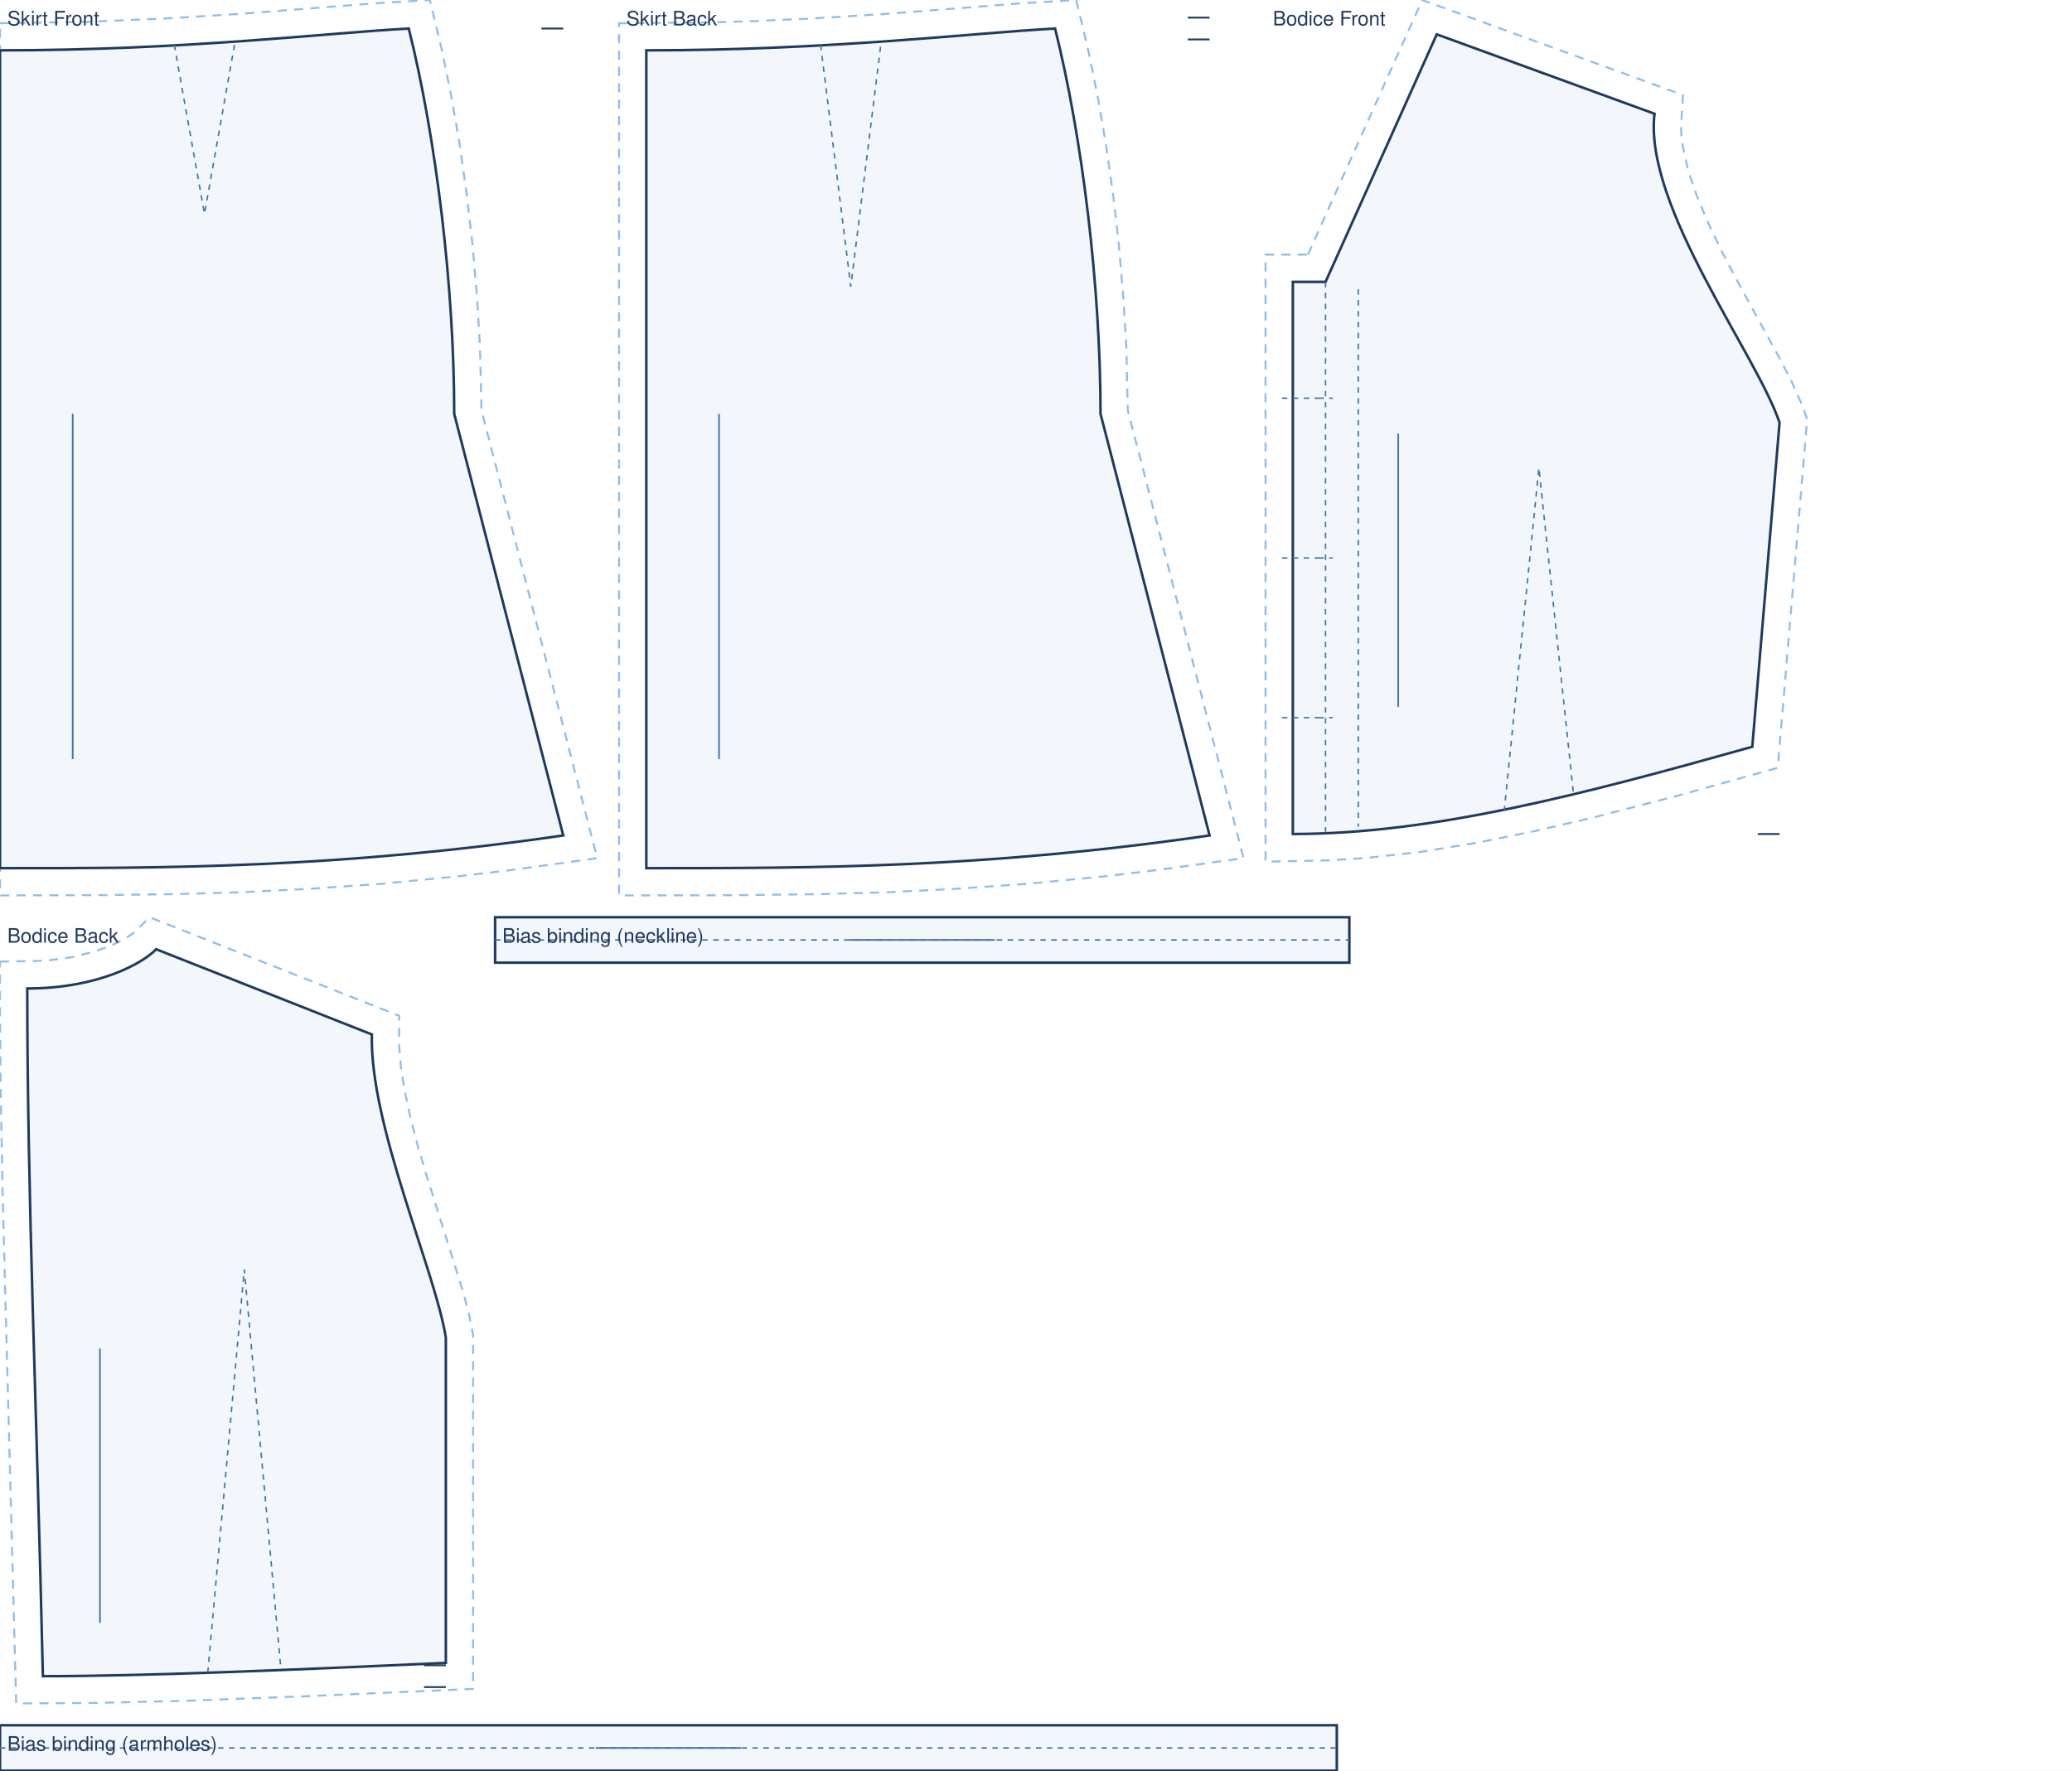
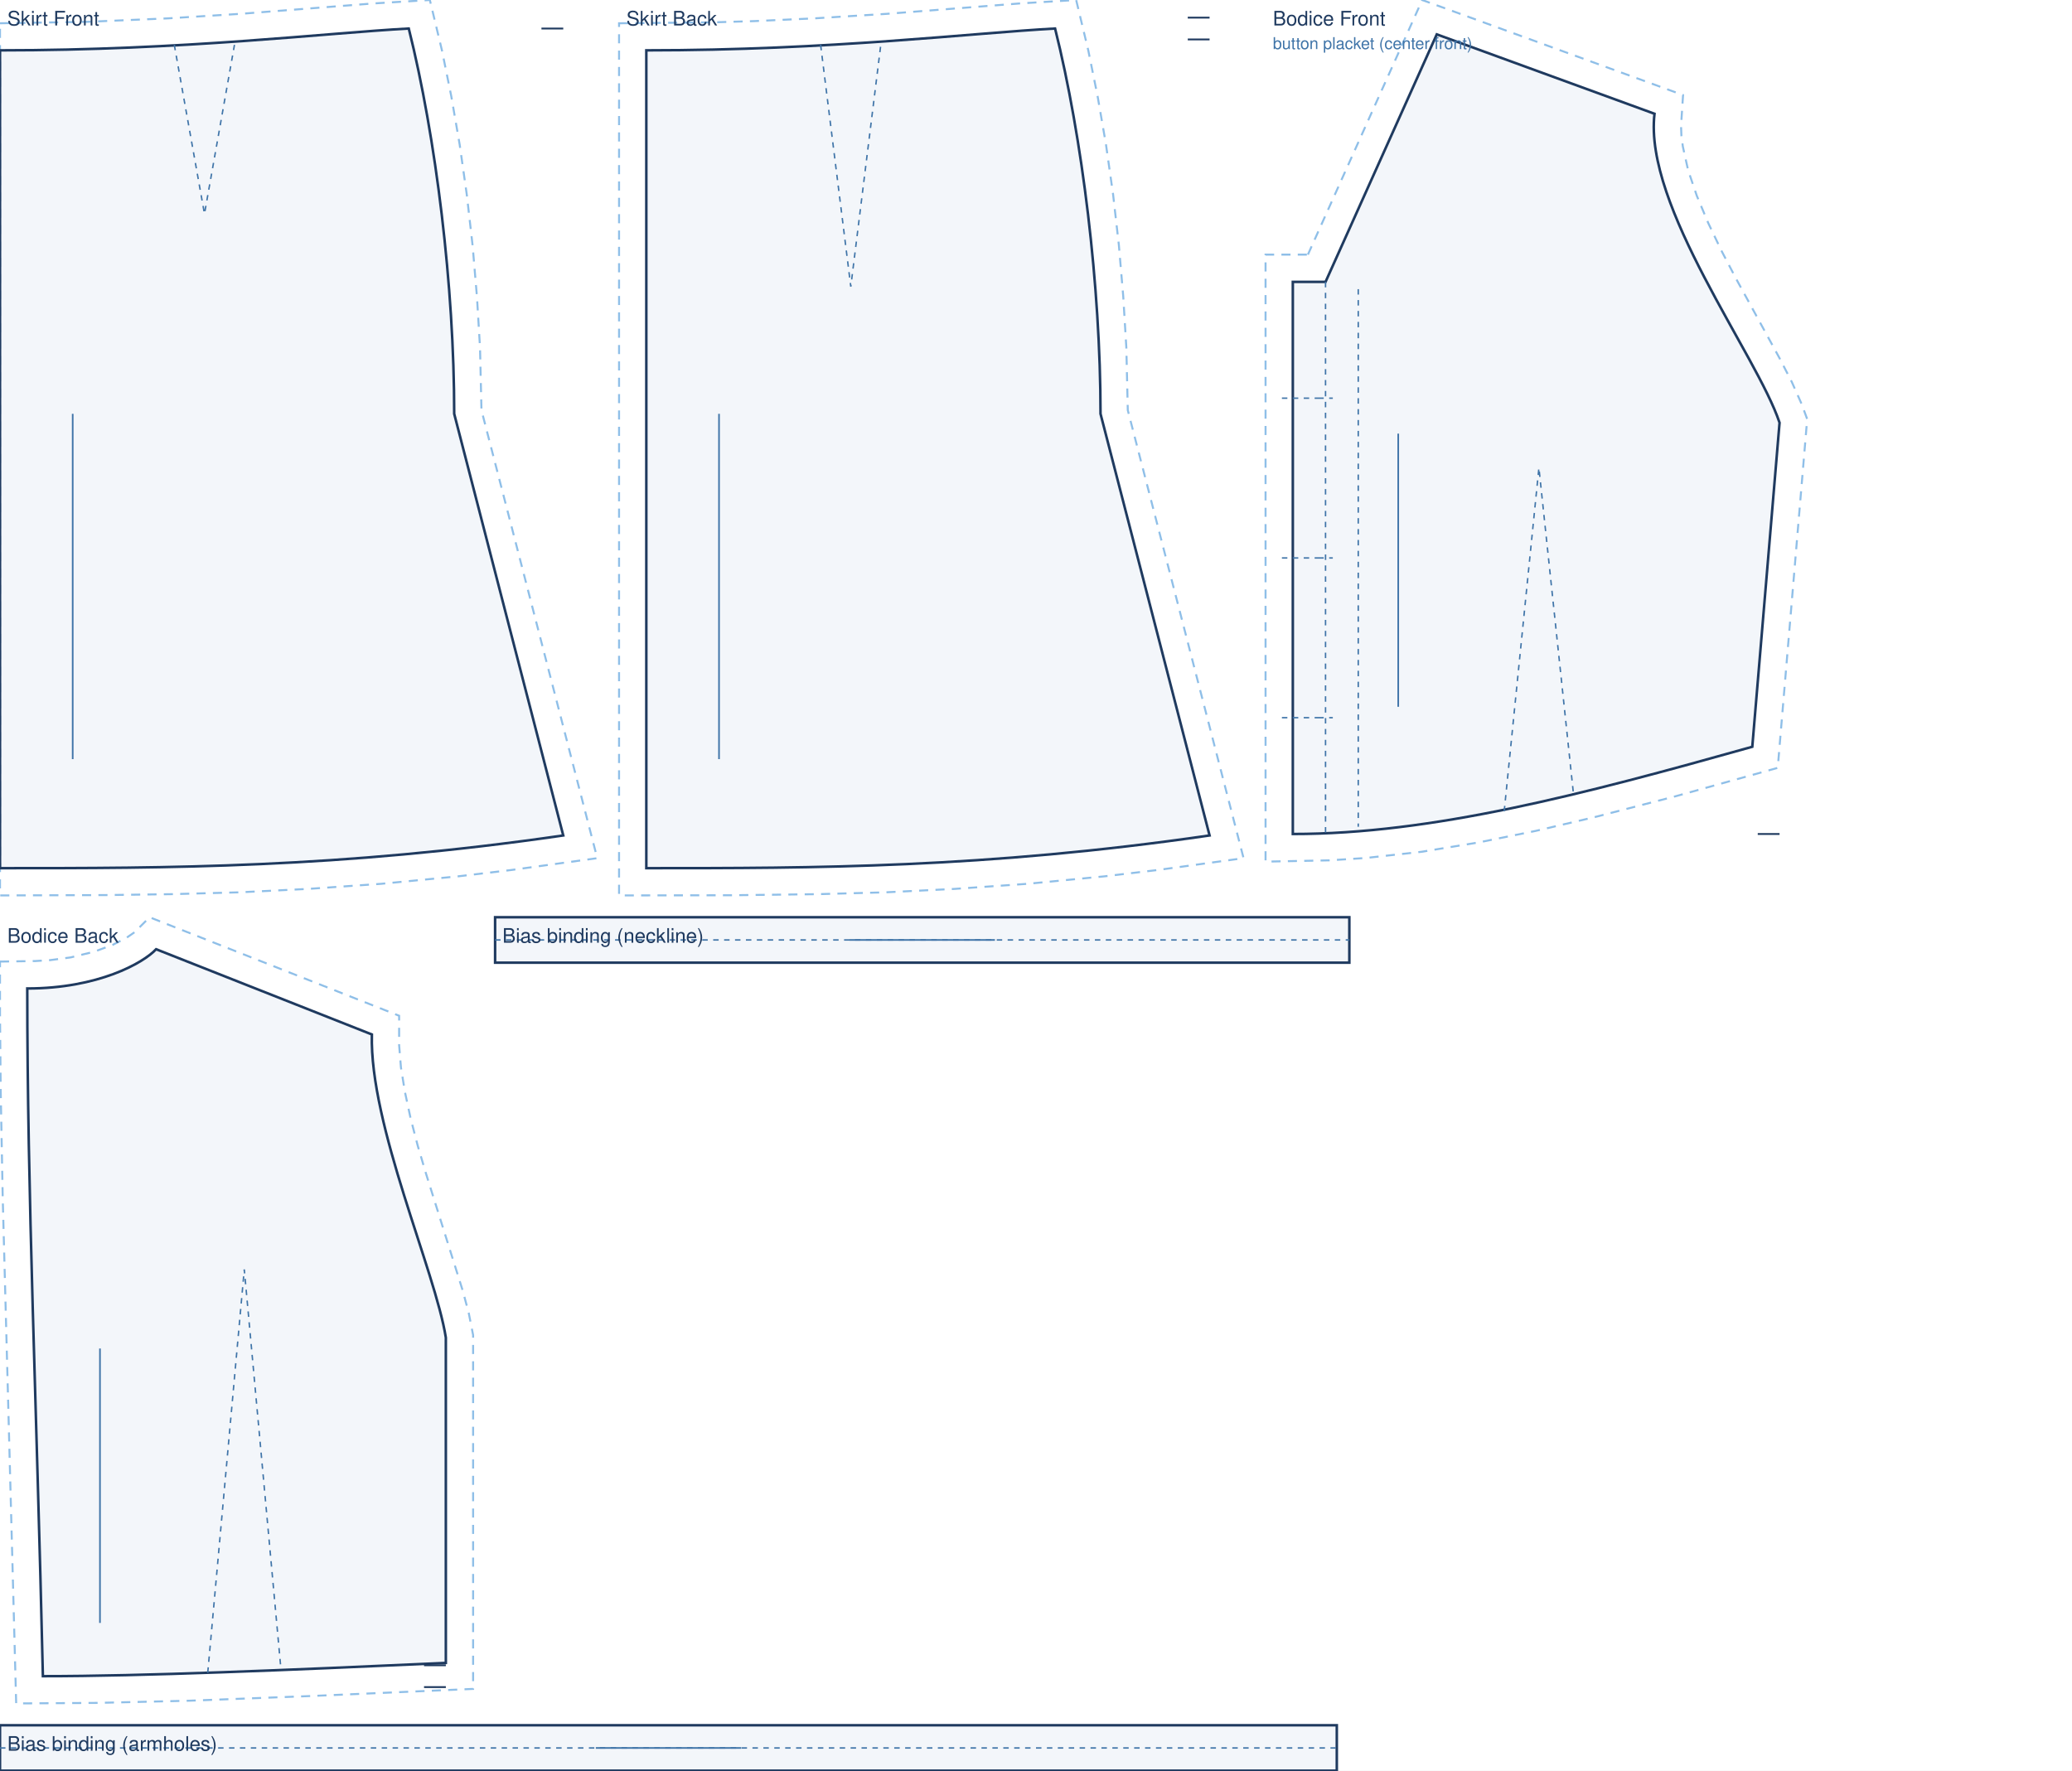
<svg xmlns="http://www.w3.org/2000/svg" viewBox="0 0 1140.0 974.3" width="100%" role="img">
  <rect width="1140.0" height="974.3" fill="#fff" />
  <path transform="translate(0.0 27.7)" d="M 0.0 -14.9 L 48.2 -15.7 L 92.5 -17.6 L 132.5 -20.1 L 205.4 -25.8 L 236.5 -27.7 L 243.2 0.2 L 248.3 25.3 L 252.9 51.8 L 256.8 79.2 L 260.0 107.2 L 262.4 135.4 L 264.1 163.5 L 264.9 198.0 L 328.6 444.5 L 281.4 451.0 L 252.0 454.5 L 209.8 458.6 L 169.7 461.4 L 131.4 463.3 L 94.4 464.3 L 58.5 464.8 L 0.0 465.0 Z" fill="none" stroke="#8fbfe8" stroke-width="1.1" stroke-dasharray="5 4" />
  <path transform="translate(0.0 27.7)" d="M 0.0 0.0 C 101.2 0.0 179.9 -9.6 224.9 -12.0 C 239.9 48.0 249.9 130.0 249.9 200.0 L 309.9 432.0 C 185.9 450.0 93.0 450.0 0.0 450.0 L 0.0 0.0 Z" fill="rgba(63,116,168,.06)" stroke="#1f3a5f" stroke-width="1.4" />
  <path transform="translate(0.0 27.7)" d="M 95.9 -3.0 L 112.5 90.0 L 129.0 -3.0" fill="none" stroke="#3f74a8" stroke-width="0.8" stroke-dasharray="3 3" />
  <path transform="translate(0.0 27.7)" d="M 309.9 -12.0 L 297.9 -12.0" fill="none" stroke="#1f3a5f" stroke-width="1.0" />
  <line transform="translate(0.0 27.7)" x1="40.0" y1="200.0" x2="40.0" y2="390.0" stroke="#3f74a8" stroke-width="0.9" />
  <text transform="translate(0.0 27.7)" x="4.0" y="-13.7" font-family="Helvetica,Arial,sans-serif" font-size="11" fill="#1f3a5f">Skirt Front</text>
  <path transform="translate(355.6 27.7)" d="M -15.0 -14.9 L 36.5 -15.4 L 59.7 -16.1 L 92.5 -17.6 L 132.5 -20.1 L 205.4 -25.8 L 236.5 -27.7 L 243.2 0.2 L 248.3 25.3 L 252.9 51.8 L 256.8 79.2 L 260.0 107.2 L 262.4 135.4 L 264.1 163.5 L 264.9 198.0 L 328.6 444.5 L 281.4 451.0 L 252.0 454.5 L 209.8 458.6 L 169.7 461.4 L 131.4 463.3 L 94.4 464.3 L 46.7 464.9 L -15.0 465.0 Z" fill="none" stroke="#8fbfe8" stroke-width="1.1" stroke-dasharray="5 4" />
  <path transform="translate(355.6 27.7)" d="M 0.0 0.0 C 101.2 0.0 179.9 -9.6 224.9 -12.0 C 239.9 48.0 249.9 130.0 249.9 200.0 L 309.9 432.0 C 185.9 450.0 93.0 450.0 0.0 450.0 L 0.0 0.0 Z" fill="rgba(63,116,168,.06)" stroke="#1f3a5f" stroke-width="1.4" />
  <path transform="translate(355.6 27.7)" d="M 95.9 -3.0 L 112.5 130.0 L 129.0 -3.0" fill="none" stroke="#3f74a8" stroke-width="0.8" stroke-dasharray="3 3" />
  <path transform="translate(355.6 27.7)" d="M 309.9 -18.0 L 297.9 -18.0 M 309.9 -6.0 L 297.9 -6.0" fill="none" stroke="#1f3a5f" stroke-width="1.0" />
  <line transform="translate(355.6 27.7)" x1="40.0" y1="200.0" x2="40.0" y2="390.0" stroke="#3f74a8" stroke-width="0.9" />
  <text transform="translate(355.6 27.7)" x="-11.0" y="-13.7" font-family="Helvetica,Arial,sans-serif" font-size="11" fill="#1f3a5f">Skirt Back</text>
  <path transform="translate(729.3 18.9)" d="M -9.7 121.2 L 53.2 -18.9 L 196.7 33.4 L 195.6 50.4 L 195.8 55.8 L 196.6 61.8 L 199.5 74.8 L 204.3 88.9 L 210.6 103.9 L 217.9 119.2 L 225.9 134.5 L 249.8 178.2 L 256.5 191.2 L 261.9 203.3 L 265.0 211.7 L 248.8 403.6 L 192.7 419.2 L 148.1 430.7 L 115.6 438.3 L 83.9 444.7 L 52.7 449.8 L 22.1 453.2 L 2.0 454.5 L -33.0 455.2 L -33.0 121.2 Z" fill="none" stroke="#8fbfe8" stroke-width="1.1" stroke-dasharray="5 4" />
  <path transform="translate(729.3 18.9)" d="M 0.0 136.2 L 61.2 0.0 L 181.0 43.7 C 175.0 94.7 237.4 176.3 249.8 213.7 L 234.8 392.0 C 140.8 418.4 58.7 440.0 -18.0 440.0 C -18.0 318.5 -18.0 227.3 -18.0 136.2 L 0.0 136.2 Z" fill="rgba(63,116,168,.06)" stroke="#1f3a5f" stroke-width="1.4" />
  <path transform="translate(729.3 18.9)" d="M 98.3 427.5 L 117.4 238.5 L 136.5 418.8 M 0.0 136.2 L 0.0 440.0 M 18.0 140.2 L 18.0 436.0 M -4.0 200.2 L 4.0 200.2 M -3.0 200.2 L -24.0 200.2 M -4.0 288.1 L 4.0 288.1 M -3.0 288.1 L -24.0 288.1 M -4.0 376.0 L 4.0 376.0 M -3.0 376.0 L -24.0 376.0" fill="none" stroke="#3f74a8" stroke-width="0.8" stroke-dasharray="3 3" />
  <path transform="translate(729.3 18.9)" d="M 249.8 440.0 L 237.8 440.0" fill="none" stroke="#1f3a5f" stroke-width="1.0" />
  <line transform="translate(729.3 18.9)" x1="40.0" y1="219.7" x2="40.0" y2="370.0" stroke="#3f74a8" stroke-width="0.9" />
  <text transform="translate(729.3 18.9)" x="-29.0" y="-4.9" font-family="Helvetica,Arial,sans-serif" font-size="11" fill="#1f3a5f">Bodice Front</text>
+   <text transform="translate(729.3 18.9)" x="-29.0" y="8.1" font-family="Helvetica,Arial,sans-serif" font-size="9" fill="#3f74a8">button placket (center front)</text>
  <path transform="translate(15.0 522.3)" d="M -15.0 6.8 L 4.4 6.5 L 12.6 6.0 L 23.9 4.5 L 36.7 1.4 L 47.0 -2.4 L 54.6 -6.3 L 59.1 -9.4 L 67.3 -17.6 L 204.6 36.6 L 204.6 52.8 L 205.6 65.1 L 207.8 78.6 L 210.9 93.0 L 214.8 108.0 L 219.3 123.2 L 239.6 187.9 L 242.9 200.2 L 245.3 212.3 L 245.3 407.0 L 156.4 410.9 L 89.1 413.5 L 38.3 414.7 L -6.1 415.0 L -13.5 136.9 L -14.6 78.7 L -15.0 35.8 Z" fill="none" stroke="#8fbfe8" stroke-width="1.1" stroke-dasharray="5 4" />
  <path transform="translate(15.0 522.3)" d="M 0.0 21.6 C 39.0 21.6 63.8 7.6 70.9 0.0 L 189.6 46.9 C 188.3 96.9 224.5 177.0 230.3 213.7 L 230.3 392.7 C 141.6 396.7 64.0 400.0 8.6 400.0 C 5.1 248.6 0.0 135.1 0.0 21.6 Z" fill="rgba(63,116,168,.06)" stroke="#1f3a5f" stroke-width="1.4" />
  <path transform="translate(15.0 522.3)" d="M 99.3 398.1 L 119.4 176.2 L 139.6 396.5" fill="none" stroke="#3f74a8" stroke-width="0.8" stroke-dasharray="3 3" />
  <path transform="translate(15.0 522.3)" d="M 230.3 394.0 L 218.3 394.0 M 230.3 406.0 L 218.3 406.0" fill="none" stroke="#1f3a5f" stroke-width="1.0" />
  <line transform="translate(15.0 522.3)" x1="40.0" y1="219.7" x2="40.0" y2="370.7" stroke="#3f74a8" stroke-width="0.9" />
  <text transform="translate(15.0 522.3)" x="-11.0" y="-3.6" font-family="Helvetica,Arial,sans-serif" font-size="11" fill="#1f3a5f">Bodice Back</text>
  <path transform="translate(272.4 504.7)" d="M 0.0 0.0 L 470.0 0.0 L 470.0 25.0 L 0.0 25.0 Z" fill="rgba(63,116,168,.06)" stroke="#1f3a5f" stroke-width="1.4" />
  <path transform="translate(272.4 504.7)" d="M 0.0 12.5 L 470.0 12.5" fill="none" stroke="#3f74a8" stroke-width="0.8" stroke-dasharray="3 3" />
  <line transform="translate(272.4 504.7)" x1="195.0" y1="12.5" x2="275.0" y2="12.5" stroke="#3f74a8" stroke-width="0.9" />
  <text transform="translate(272.4 504.7)" x="4.0" y="14.0" font-family="Helvetica,Arial,sans-serif" font-size="11" fill="#1f3a5f">Bias binding (neckline)</text>
  <path transform="translate(0.0 949.3)" d="M 0.0 0.0 L 735.5 0.0 L 735.5 25.0 L 0.0 25.0 Z" fill="rgba(63,116,168,.06)" stroke="#1f3a5f" stroke-width="1.4" />
  <path transform="translate(0.0 949.3)" d="M 0.0 12.5 L 735.5 12.5" fill="none" stroke="#3f74a8" stroke-width="0.8" stroke-dasharray="3 3" />
  <line transform="translate(0.0 949.3)" x1="327.8" y1="12.5" x2="407.8" y2="12.5" stroke="#3f74a8" stroke-width="0.9" />
  <text transform="translate(0.0 949.3)" x="4.0" y="14.0" font-family="Helvetica,Arial,sans-serif" font-size="11" fill="#1f3a5f">Bias binding (armholes)</text>
</svg>
